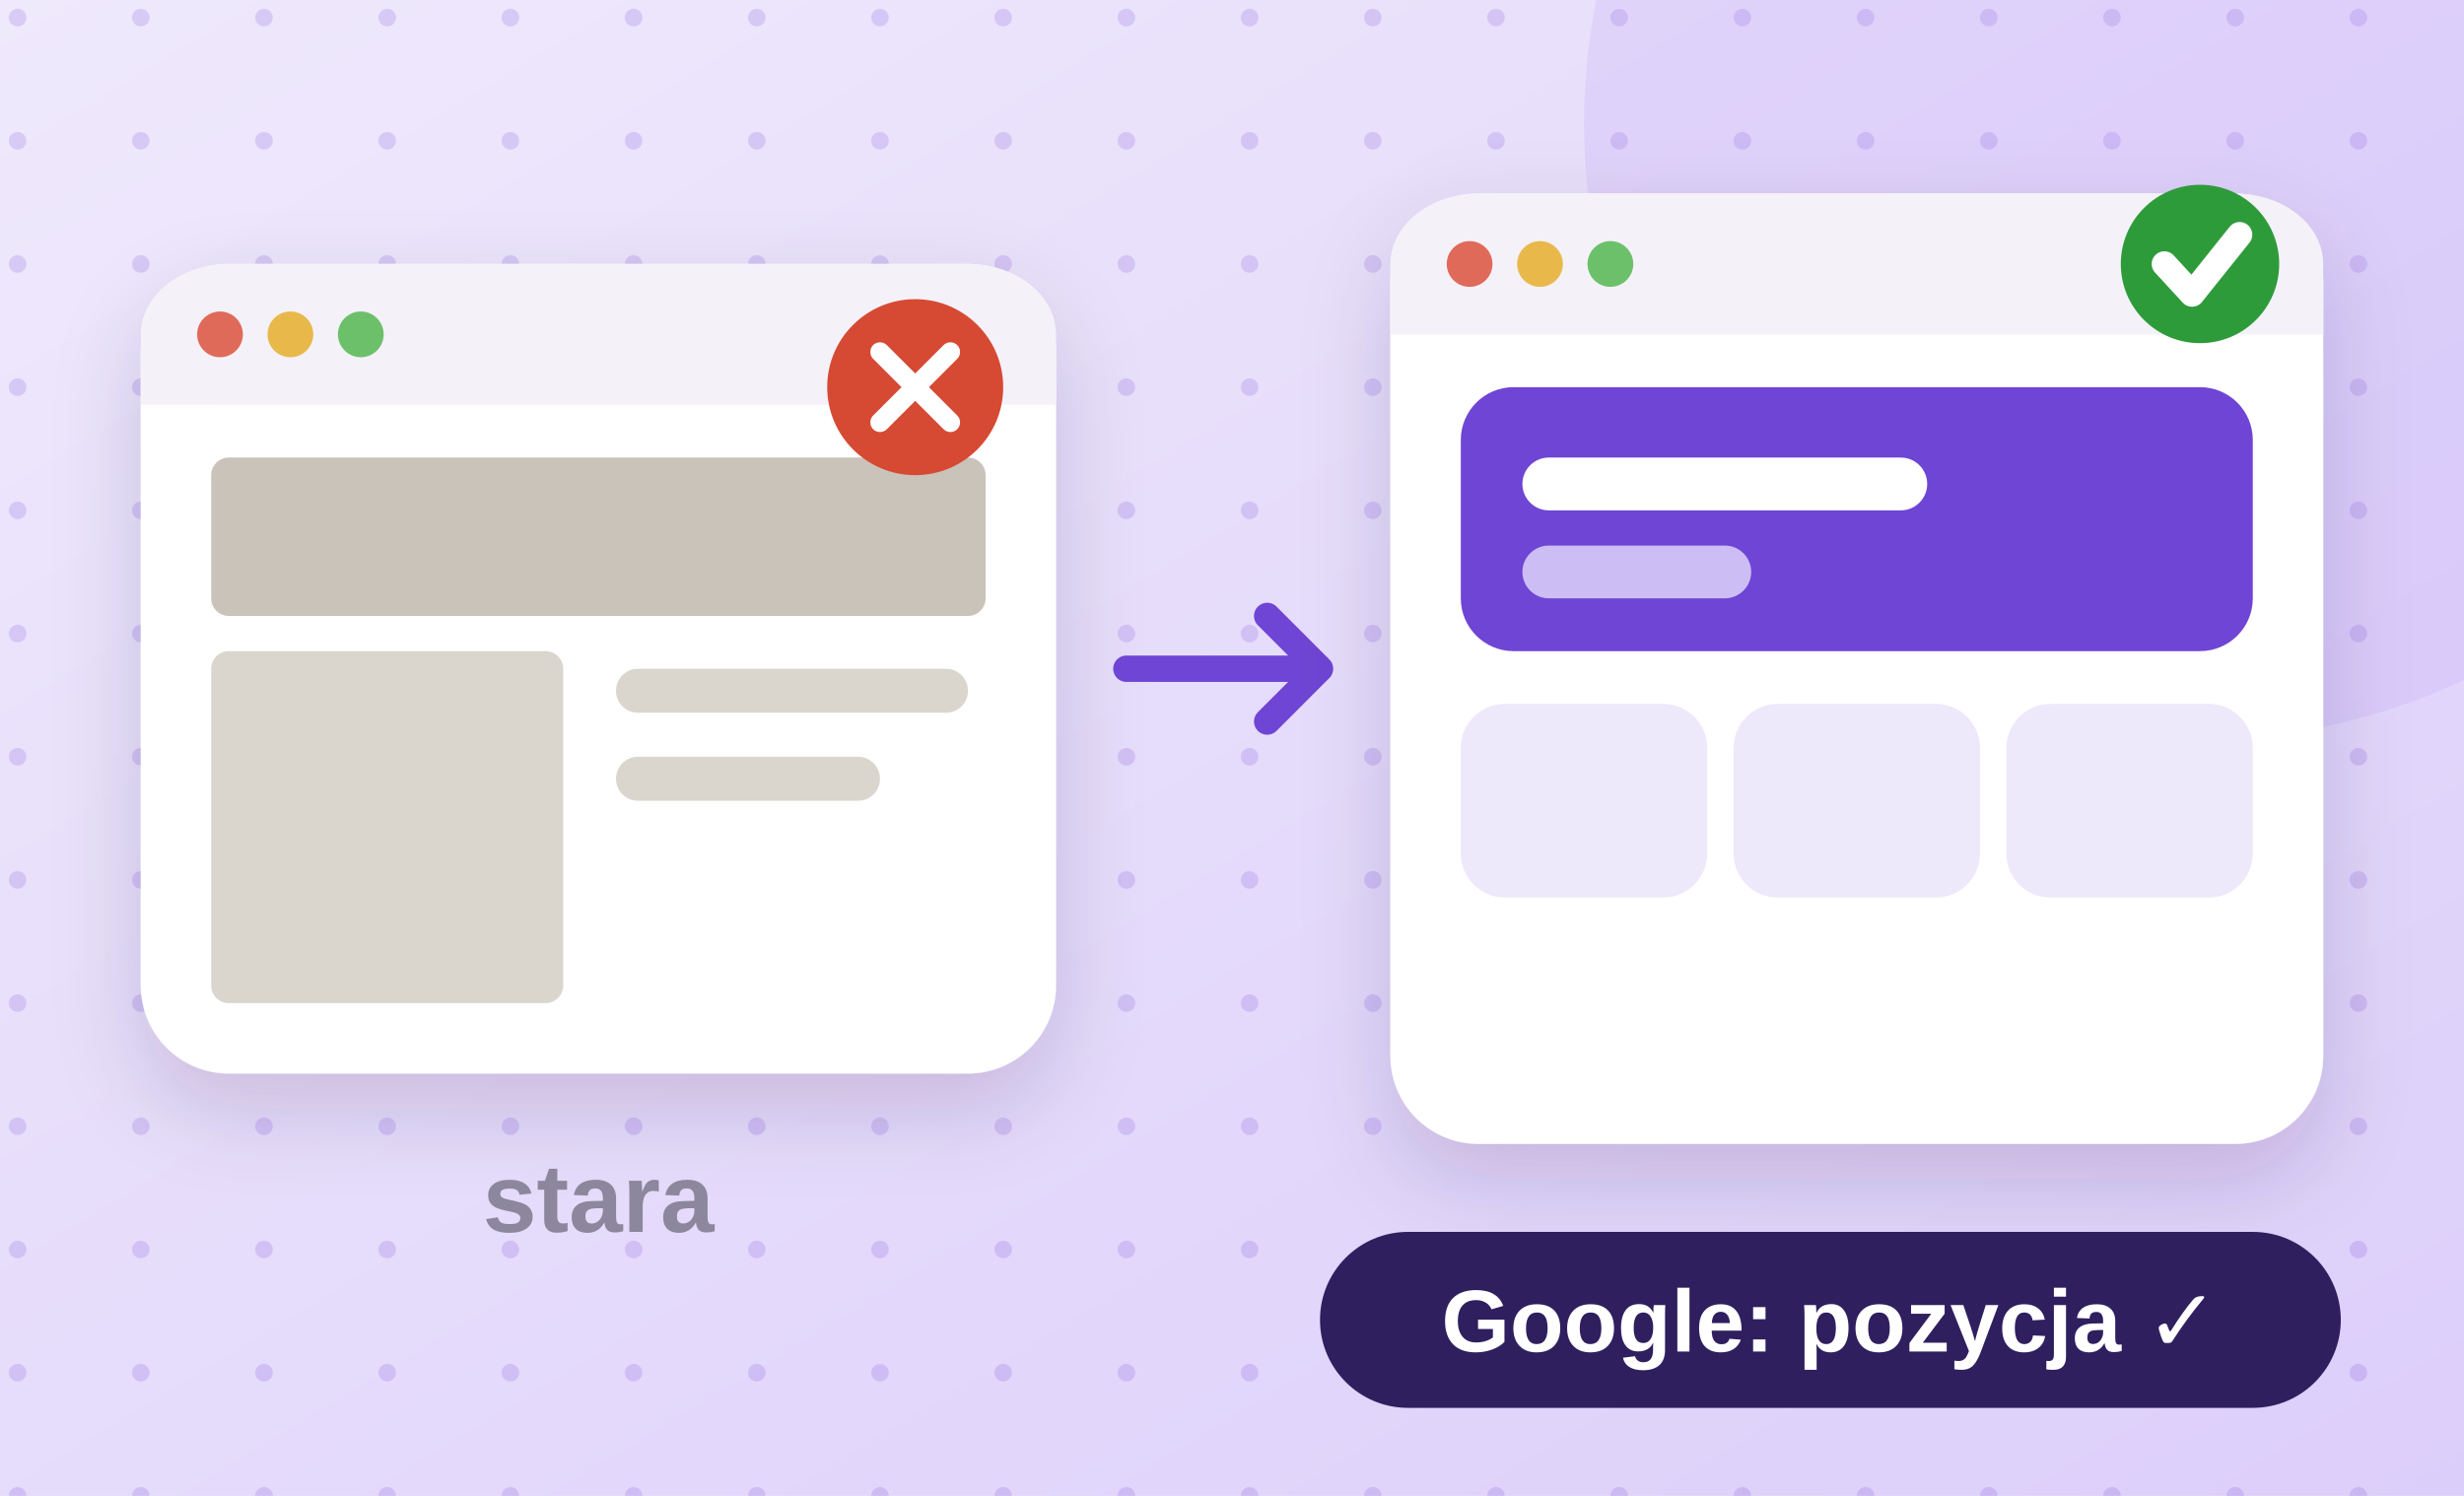
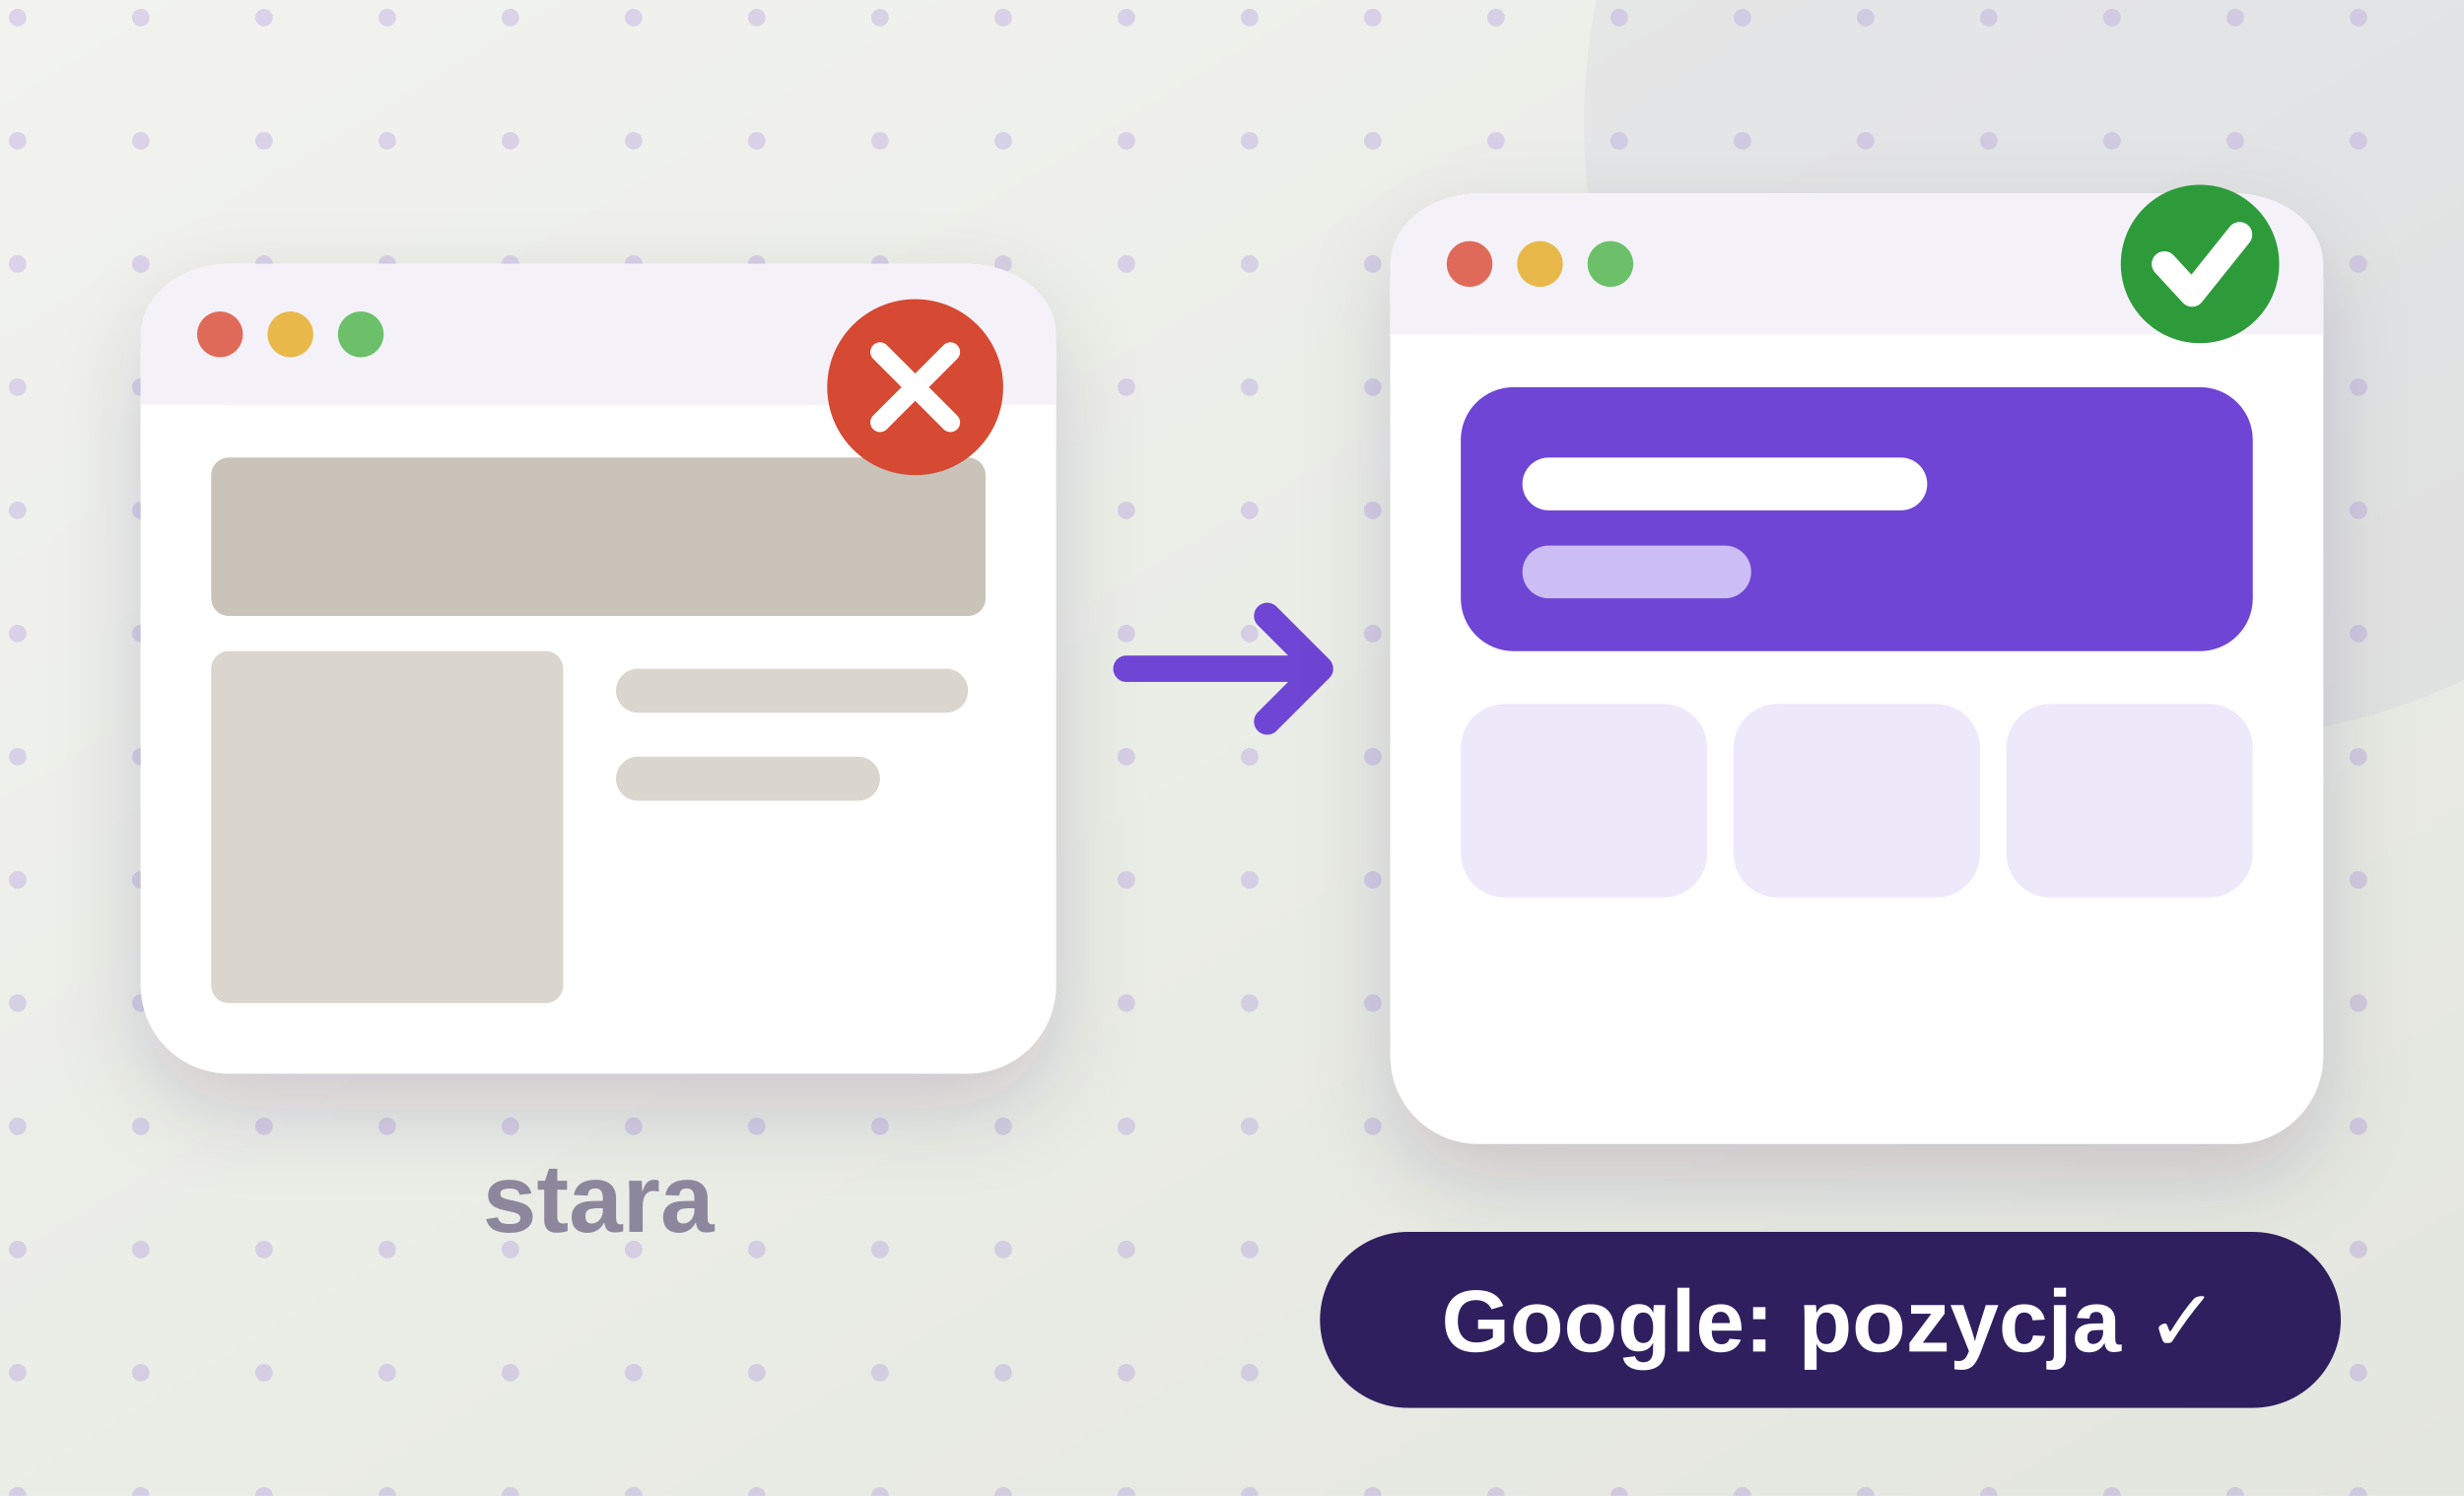
<svg xmlns="http://www.w3.org/2000/svg" viewBox="0 0 280 170" width="280" height="170">
  <defs>
    <linearGradient id="g" x1="0" y1="0" x2="1" y2="1">
-       <stop offset="0" stop-color="#EFE9FC" />
-       <stop offset="1" stop-color="#DCCEFA" />
+       <stop offset="0" stop-color="#F2F3EF" />
+       <stop offset="1" stop-color="#E3E6DE" />
    </linearGradient>
    <filter id="s" x="-20%" y="-20%" width="140%" height="150%">
      <feDropShadow dx="0" dy="4" stdDeviation="5" flood-color="#21123F" flood-opacity=".16" />
    </filter>
    <pattern id="d" width="14" height="14" patternUnits="userSpaceOnUse">
      <circle cx="2" cy="2" r="1" fill="#6E45D4" opacity=".18" />
    </pattern>
  </defs>
  <rect width="280" height="170" fill="url(#g)" />
  <rect width="280" height="170" fill="url(#d)" />
-   <circle cx="250" cy="14" r="70" fill="#A98BF0" opacity=".16" />
+   <circle cx="250" cy="14" r="70" fill="#B9B0D6" opacity=".16" />
  <rect x="16" y="30" width="104" height="92" rx="10" fill="#FFFFFF" filter="url(#s)" />
  <rect x="16" y="30" width="104" height="16" rx="10" fill="#F4F2F8" />
  <rect x="16" y="38" width="104" height="8" rx="0" fill="#F4F2F8" />
  <circle cx="25" cy="38" r="2.6" fill="#E06A5A" />
  <circle cx="33" cy="38" r="2.6" fill="#E8B84A" />
  <circle cx="41" cy="38" r="2.6" fill="#6CC06A" />
  <rect x="24" y="52" width="88" height="18" rx="2" fill="#C9C3BA" />
  <rect x="24" y="74" width="40" height="40" rx="2" fill="#DAD5CD" />
  <rect x="70" y="76" width="40" height="5" rx="2.5" fill="#DAD5CD" />
  <rect x="70" y="86" width="30" height="5" rx="2.5" fill="#DAD5CD" />
  <circle cx="104" cy="44" r="10" fill="#D64933" />
  <path d="M100 40 l8 8 M108 40 l-8 8" stroke="#FFFFFF" stroke-width="2.2" fill="none" stroke-linecap="round" stroke-linejoin="round" />
  <path d="M128 76 h22 M144 70 l6 6 -6 6" stroke="#6E45D4" stroke-width="3" fill="none" stroke-linecap="round" stroke-linejoin="round" />
  <rect x="158" y="22" width="106" height="108" rx="10" fill="#FFFFFF" filter="url(#s)" />
  <rect x="158" y="22" width="106" height="16" rx="10" fill="#F4F2F8" />
  <rect x="158" y="30" width="106" height="8" rx="0" fill="#F4F2F8" />
  <circle cx="167" cy="30" r="2.6" fill="#E06A5A" />
  <circle cx="175" cy="30" r="2.6" fill="#E8B84A" />
  <circle cx="183" cy="30" r="2.6" fill="#6CC06A" />
  <rect x="166" y="44" width="90" height="30" rx="6" fill="#6E45D4" />
  <rect x="173" y="52" width="46" height="6" rx="3.0" fill="#FFFFFF" />
  <rect x="173" y="62" width="26" height="6" rx="3" fill="#CDBDF5" />
  <rect x="166" y="80" width="28" height="22" rx="5" fill="#EEE8FB" />
  <rect x="197" y="80" width="28" height="22" rx="5" fill="#EEE8FB" />
  <rect x="228" y="80" width="28" height="22" rx="5" fill="#EEE8FB" />
  <circle cx="250" cy="30" r="9" fill="#2E9B3A" />
  <path d="M245.95 30 l3.15 3.42 l5.4 -6.75" stroke="#FFFFFF" stroke-width="2.88" fill="none" stroke-linecap="round" stroke-linejoin="round" />
  <rect x="150" y="140" width="116" height="20" rx="10.0" fill="#2F1F5E" />
  <text x="208.0" y="153.6" font-family="Arial, Helvetica, sans-serif" font-size="10" font-weight="800" fill="#FFFFFF" text-anchor="middle">Google: pozycja ✓</text>
  <text x="68" y="140" font-family="Arial, Helvetica, sans-serif" font-size="11" font-weight="800" fill="#8C879C" text-anchor="middle">stara</text>
</svg>
